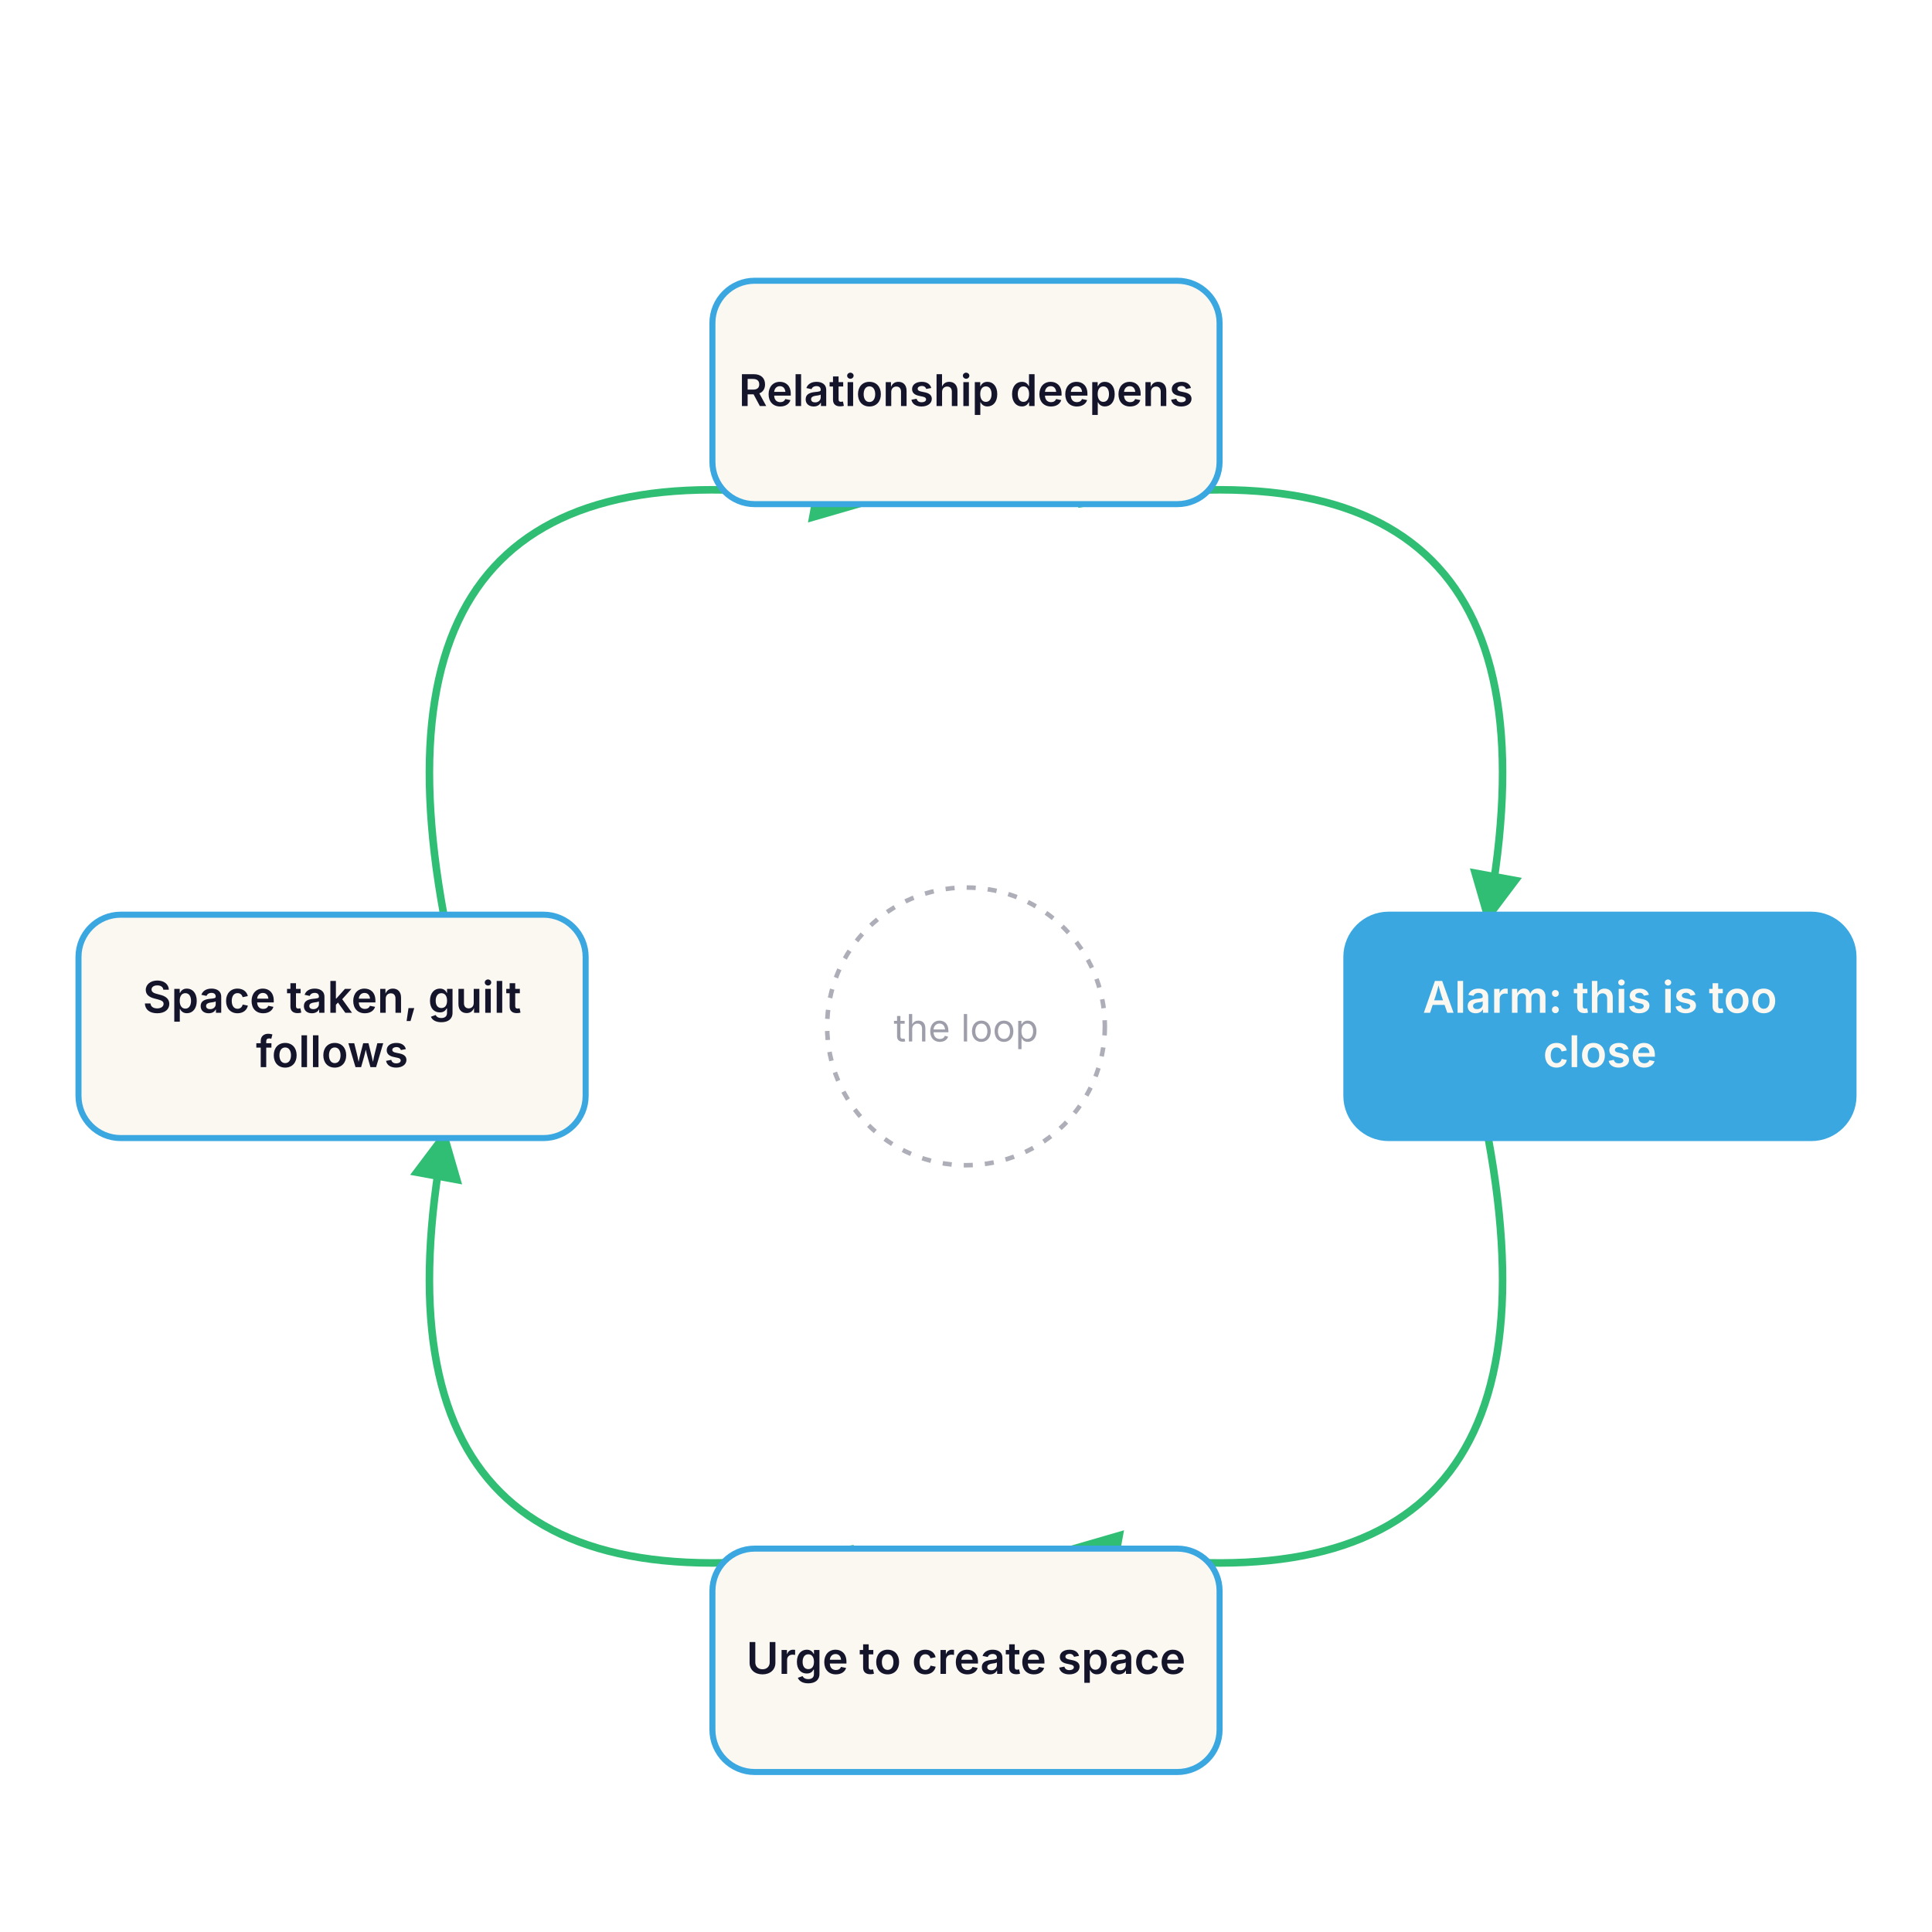
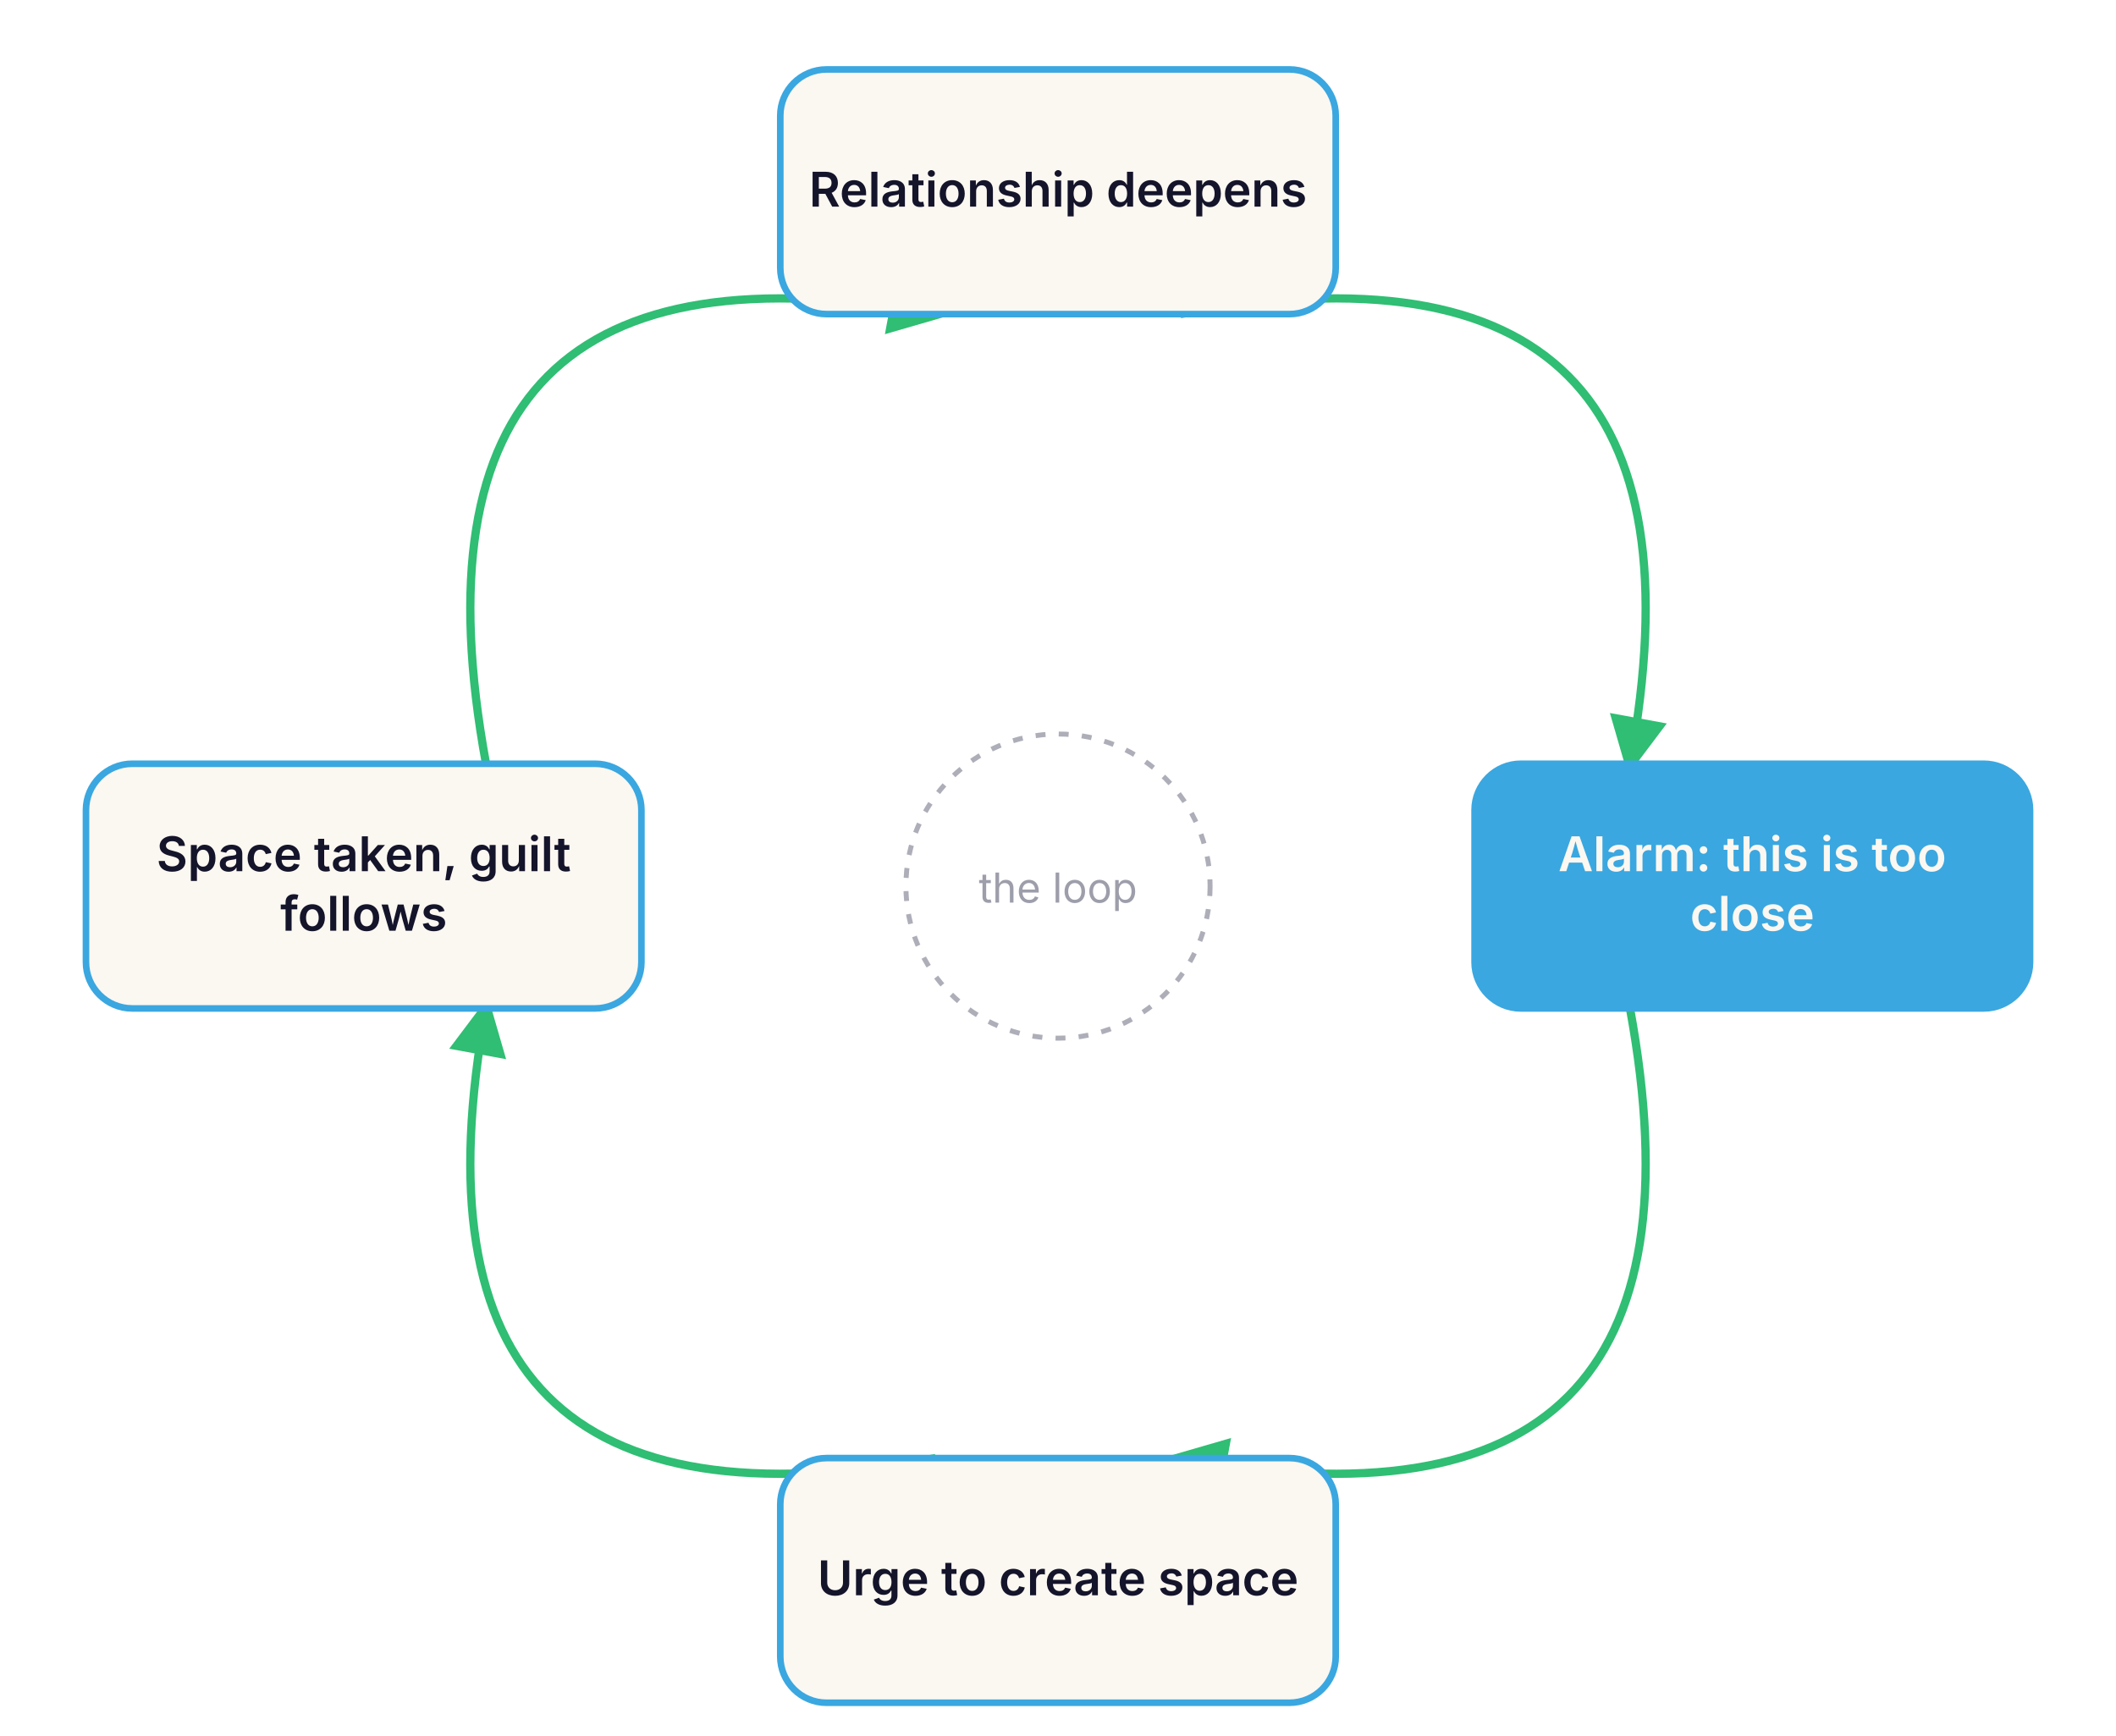
- <svg xmlns="http://www.w3.org/2000/svg" viewBox="0 0 640 640" role="img" aria-label="The engulfment loop">
+ <svg xmlns="http://www.w3.org/2000/svg" viewBox="0 72 640 525" role="img" aria-label="The engulfment loop">
  <defs>
    <marker id="arrowhead" viewBox="0 0 10 10" refX="8" refY="5" markerWidth="7" markerHeight="7" orient="auto-start-reverse">
      <path d="M0,0 L10,5 L0,10 z" fill="var(--cta, #2FBE73)" />
    </marker>
  </defs>
  <path d="M 357.0,167.0 Q 523.6,136.4 493.0,303.0" fill="none" stroke="var(--cta, #2FBE73)" stroke-width="2.5" marker-end="url(#arrowhead)" />
  <path d="M 493.0,377.0 Q 523.6,543.6 357.0,513.0" fill="none" stroke="var(--cta, #2FBE73)" stroke-width="2.5" marker-end="url(#arrowhead)" />
  <path d="M 283.0,513.0 Q 116.4,543.6 147.0,377.0" fill="none" stroke="var(--cta, #2FBE73)" stroke-width="2.5" marker-end="url(#arrowhead)" />
  <path d="M 147.0,303.0 Q 116.4,136.4 283.0,167.0" fill="none" stroke="var(--cta, #2FBE73)" stroke-width="2.5" marker-end="url(#arrowhead)" />
  <rect x="236.0" y="93.0" width="168" height="74" rx="14" fill="var(--paper, #FBF7F1)" stroke="var(--accent-sky, #3AA7E0)" stroke-width="2" />
  <text x="320.0" y="134.5" text-anchor="middle" font-family="system-ui, -apple-system, Segoe UI, sans-serif" font-size="14.5" font-weight="600" fill="var(--encre, #14142B)">Relationship deepens</text>
  <rect x="446.0" y="303.0" width="168" height="74" rx="14" fill="var(--accent-sky, #3AA7E0)" stroke="var(--accent-sky, #3AA7E0)" stroke-width="2" />
  <text x="530.0" y="335.5" text-anchor="middle" font-family="system-ui, -apple-system, Segoe UI, sans-serif" font-size="14.5" font-weight="600" fill="var(--paper, #FBF7F1)">Alarm: this is too</text>
  <text x="530.0" y="353.5" text-anchor="middle" font-family="system-ui, -apple-system, Segoe UI, sans-serif" font-size="14.5" font-weight="600" fill="var(--paper, #FBF7F1)">close</text>
  <rect x="236.0" y="513.0" width="168" height="74" rx="14" fill="var(--paper, #FBF7F1)" stroke="var(--accent-sky, #3AA7E0)" stroke-width="2" />
  <text x="320.0" y="554.5" text-anchor="middle" font-family="system-ui, -apple-system, Segoe UI, sans-serif" font-size="14.5" font-weight="600" fill="var(--encre, #14142B)">Urge to create space</text>
  <rect x="26.0" y="303.0" width="168" height="74" rx="14" fill="var(--paper, #FBF7F1)" stroke="var(--accent-sky, #3AA7E0)" stroke-width="2" />
  <text x="110.0" y="335.5" text-anchor="middle" font-family="system-ui, -apple-system, Segoe UI, sans-serif" font-size="14.5" font-weight="600" fill="var(--encre, #14142B)">Space taken, guilt</text>
  <text x="110.0" y="353.5" text-anchor="middle" font-family="system-ui, -apple-system, Segoe UI, sans-serif" font-size="14.5" font-weight="600" fill="var(--encre, #14142B)">follows</text>
  <circle cx="320" cy="340" r="46" fill="none" stroke="var(--body-2, #5B5D72)" stroke-width="1.5" stroke-dasharray="3,4" opacity="0.5" />
  <text x="320" y="345" text-anchor="middle" font-family="system-ui, -apple-system, Segoe UI, sans-serif" font-size="12.5" fill="var(--body-2, #5B5D72)" opacity="0.6">the loop</text>
</svg>
